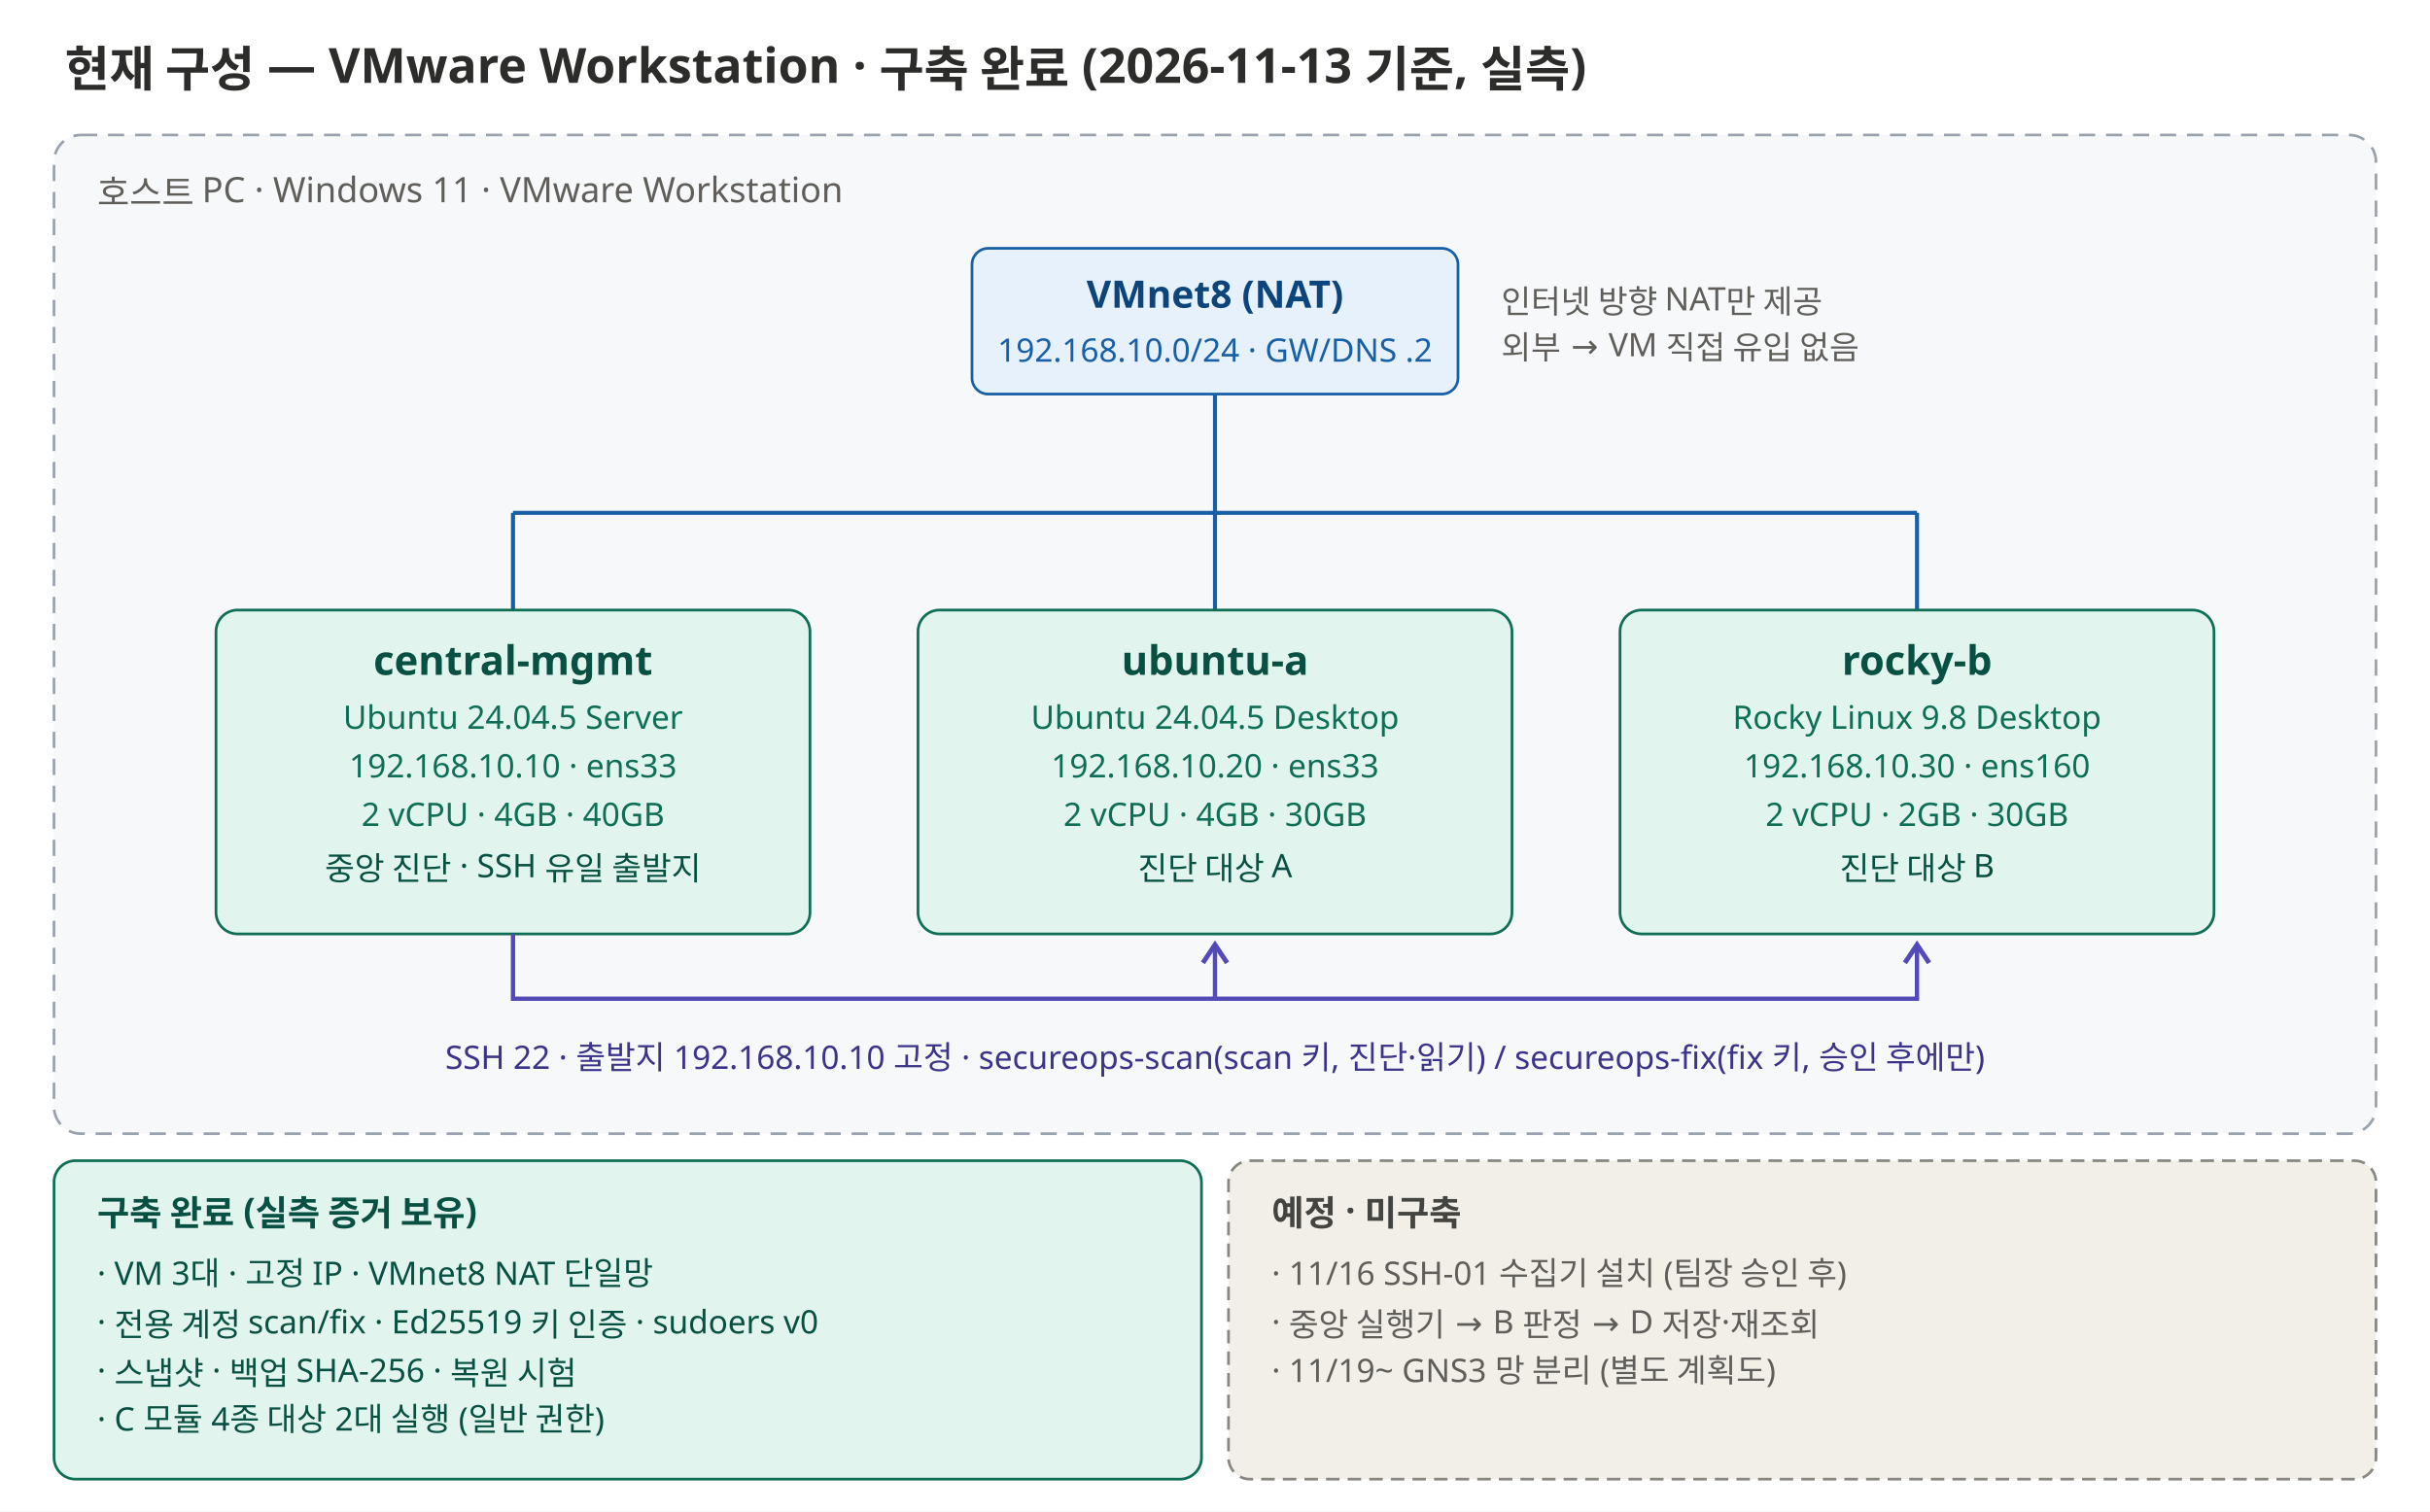
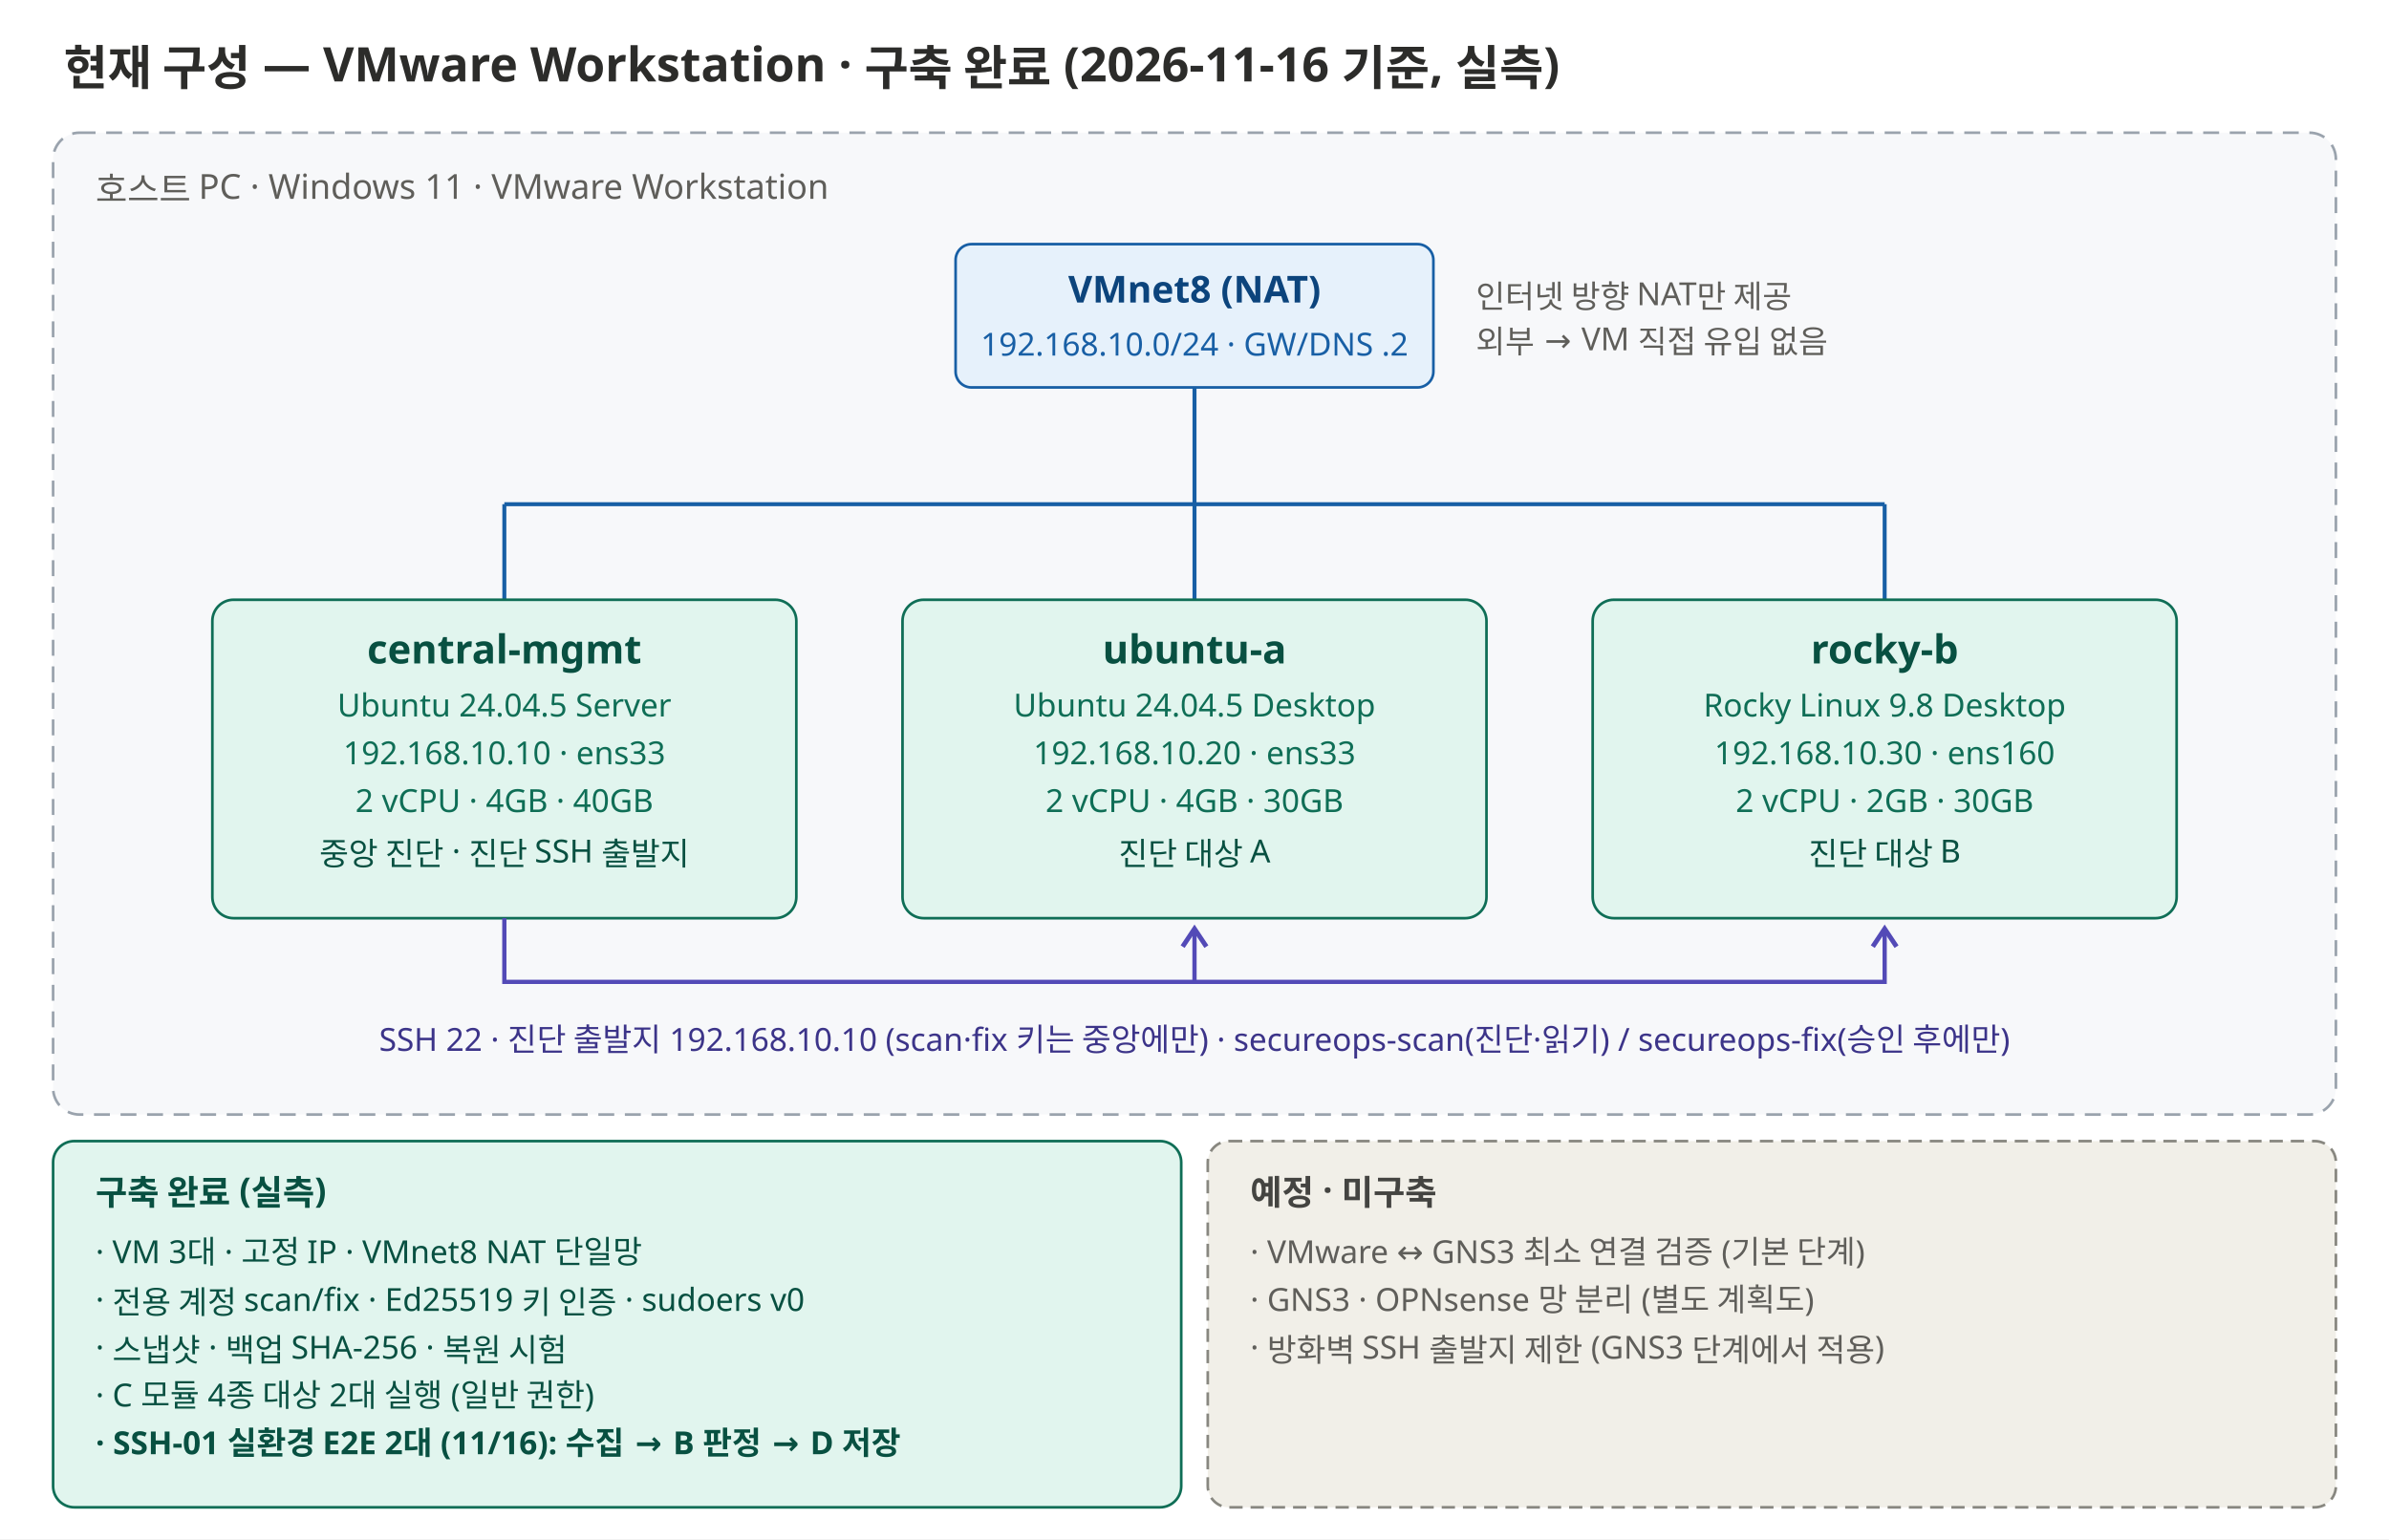
- <svg xmlns="http://www.w3.org/2000/svg" width="900" height="560" viewBox="0 0 900 560" font-family="'Malgun Gothic','Noto Sans KR','Apple SD Gothic Neo',sans-serif">
+ <svg xmlns="http://www.w3.org/2000/svg" width="900" height="580" viewBox="0 0 900 580" font-family="'Malgun Gothic','Noto Sans KR','Apple SD Gothic Neo',sans-serif">
  <defs>
    <marker id="ar" viewBox="0 0 10 10" refX="8" refY="5" markerWidth="7" markerHeight="7" orient="auto-start-reverse">
      <path d="M2 1L8 5L2 9" fill="none" stroke="#534AB7" stroke-width="1.6" />
    </marker>
  </defs>
-   <rect x="0" y="0" width="900" height="560" fill="#ffffff" />
-   <text x="24" y="32" font-size="18" font-weight="bold" fill="#2C2C2A">현재 구성 — VMware Workstation · 구축 완료 (2026-11-13 기준, 실측)</text>
+   <rect x="0" y="0" width="900" height="580" fill="#ffffff" />
+   <text x="24" y="32" font-size="18" font-weight="bold" fill="#2C2C2A">현재 구성 — VMware Workstation · 구축 완료 (2026-11-16 기준, 실측)</text>
  <rect x="20" y="50" width="860" height="370" rx="10" fill="#F7F8FA" stroke="#9AA3AD" stroke-dasharray="6 4" />
  <text x="36" y="76" font-size="13" fill="#5F5E5A">호스트 PC · Windows 11 · VMware Workstation</text>
  <rect x="360" y="92" width="180" height="54" rx="6" fill="#E6F1FB" stroke="#185FA5" />
  <text x="450" y="114" font-size="14" font-weight="bold" fill="#0C447C" text-anchor="middle">VMnet8 (NAT)</text>
  <text x="450" y="134" font-size="12" fill="#185FA5" text-anchor="middle">192.168.10.0/24 · GW/DNS .2</text>
  <text x="556" y="116" font-size="12" fill="#5F5E5A">인터넷 방향 NAT만 제공</text>
  <text x="556" y="133" font-size="12" fill="#5F5E5A">외부 → VM 직접 유입 없음</text>
  <line x1="450" y1="146" x2="450" y2="190" stroke="#185FA5" stroke-width="1.5" />
  <line x1="190" y1="190" x2="710" y2="190" stroke="#185FA5" stroke-width="1.5" />
  <line x1="190" y1="190" x2="190" y2="226" stroke="#185FA5" stroke-width="1.5" />
  <line x1="450" y1="190" x2="450" y2="226" stroke="#185FA5" stroke-width="1.5" />
  <line x1="710" y1="190" x2="710" y2="226" stroke="#185FA5" stroke-width="1.5" />
  <g>
    <rect x="80" y="226" width="220" height="120" rx="8" fill="#E1F5EE" stroke="#0F6E56" />
    <text x="190" y="250" font-size="15" font-weight="bold" fill="#085041" text-anchor="middle">central-mgmt</text>
    <text x="190" y="270" font-size="12" fill="#0F6E56" text-anchor="middle">Ubuntu 24.04.5 Server</text>
    <text x="190" y="288" font-size="12" fill="#0F6E56" text-anchor="middle">192.168.10.10 · ens33</text>
    <text x="190" y="306" font-size="12" fill="#0F6E56" text-anchor="middle">2 vCPU · 4GB · 40GB</text>
-     <text x="190" y="326" font-size="12" fill="#085041" text-anchor="middle">중앙 진단 · SSH 유일 출발지</text>
+     <text x="190" y="326" font-size="12" fill="#085041" text-anchor="middle">중앙 진단 · 진단 SSH 출발지</text>
  </g>
  <g>
    <rect x="340" y="226" width="220" height="120" rx="8" fill="#E1F5EE" stroke="#0F6E56" />
    <text x="450" y="250" font-size="15" font-weight="bold" fill="#085041" text-anchor="middle">ubuntu-a</text>
    <text x="450" y="270" font-size="12" fill="#0F6E56" text-anchor="middle">Ubuntu 24.04.5 Desktop</text>
    <text x="450" y="288" font-size="12" fill="#0F6E56" text-anchor="middle">192.168.10.20 · ens33</text>
    <text x="450" y="306" font-size="12" fill="#0F6E56" text-anchor="middle">2 vCPU · 4GB · 30GB</text>
    <text x="450" y="326" font-size="12" fill="#085041" text-anchor="middle">진단 대상 A</text>
  </g>
  <g>
    <rect x="600" y="226" width="220" height="120" rx="8" fill="#E1F5EE" stroke="#0F6E56" />
    <text x="710" y="250" font-size="15" font-weight="bold" fill="#085041" text-anchor="middle">rocky-b</text>
    <text x="710" y="270" font-size="12" fill="#0F6E56" text-anchor="middle">Rocky Linux 9.8 Desktop</text>
    <text x="710" y="288" font-size="12" fill="#0F6E56" text-anchor="middle">192.168.10.30 · ens160</text>
    <text x="710" y="306" font-size="12" fill="#0F6E56" text-anchor="middle">2 vCPU · 2GB · 30GB</text>
    <text x="710" y="326" font-size="12" fill="#085041" text-anchor="middle">진단 대상 B</text>
  </g>
  <path d="M190 346 V370 H450 V350" fill="none" stroke="#534AB7" stroke-width="1.6" marker-end="url(#ar)" />
  <path d="M450 370 H710 V350" fill="none" stroke="#534AB7" stroke-width="1.6" marker-end="url(#ar)" />
-   <text x="450" y="396" font-size="12" fill="#3C3489" text-anchor="middle">SSH 22 · 출발지 192.168.10.10 고정 · secureops-scan(scan 키, 진단·읽기) / secureops-fix(fix 키, 승인 후에만)</text>
-   <rect x="20" y="430" width="425" height="118" rx="8" fill="#E1F5EE" stroke="#0F6E56" />
-   <text x="36" y="454" font-size="13" font-weight="bold" fill="#085041">구축 완료 (실측 증거 보유)</text>
+   <text x="450" y="396" font-size="12" fill="#3C3489" text-anchor="middle">SSH 22 · 진단 출발지 192.168.10.10 (scan·fix 키는 중앙에만) · secureops-scan(진단·읽기) / secureops-fix(승인 후에만)</text>
+   <rect x="20" y="430" width="425" height="138" rx="8" fill="#E1F5EE" stroke="#0F6E56" />
+   <text x="36" y="454" font-size="13" font-weight="bold" fill="#085041">구축 완료 (실측)</text>
  <text x="36" y="476" font-size="12" fill="#085041">· VM 3대 · 고정 IP · VMnet8 NAT 단일망</text>
  <text x="36" y="494" font-size="12" fill="#085041">· 전용 계정 scan/fix · Ed25519 키 인증 · sudoers v0</text>
  <text x="36" y="512" font-size="12" fill="#085041">· 스냅샷 · 백업 SHA-256 · 복원 시험</text>
  <text x="36" y="530" font-size="12" fill="#085041">· C 모듈 4종 대상 2대 실행 (일반 권한)</text>
-   <rect x="455" y="430" width="425" height="118" rx="8" fill="#F1EFE8" stroke="#888780" stroke-dasharray="5 3" />
+   <text x="36" y="548" font-size="12" font-weight="bold" fill="#085041">· SSH-01 실환경 E2E 2대 (11/16): 수집 → B 판정 → D 저장</text>
+   <rect x="455" y="430" width="425" height="138" rx="8" fill="#F1EFE8" stroke="#888780" stroke-dasharray="5 3" />
  <text x="471" y="454" font-size="13" font-weight="bold" fill="#444441">예정 · 미구축</text>
-   <text x="471" y="476" font-size="12" fill="#5F5E5A">· 11/16 SSH-01 수집기 설치 (팀장 승인 후)</text>
-   <text x="471" y="494" font-size="12" fill="#5F5E5A">· 중앙 실행기 → B 판정 → D 저장·재조회</text>
-   <text x="471" y="512" font-size="12" fill="#5F5E5A">· 11/19~ GNS3 망 분리 (별도 계획도)</text>
+   <text x="471" y="476" font-size="12" fill="#5F5E5A">· VMware ↔ GNS3 최소 연결 검증 (기본 단계)</text>
+   <text x="471" y="494" font-size="12" fill="#5F5E5A">· GNS3 · OPNsense 망 분리 (별도 계획도)</text>
+   <text x="471" y="512" font-size="12" fill="#5F5E5A">· 방화벽 SSH 출발지 제한 (GNS3 단계에서 적용)</text>
</svg>
